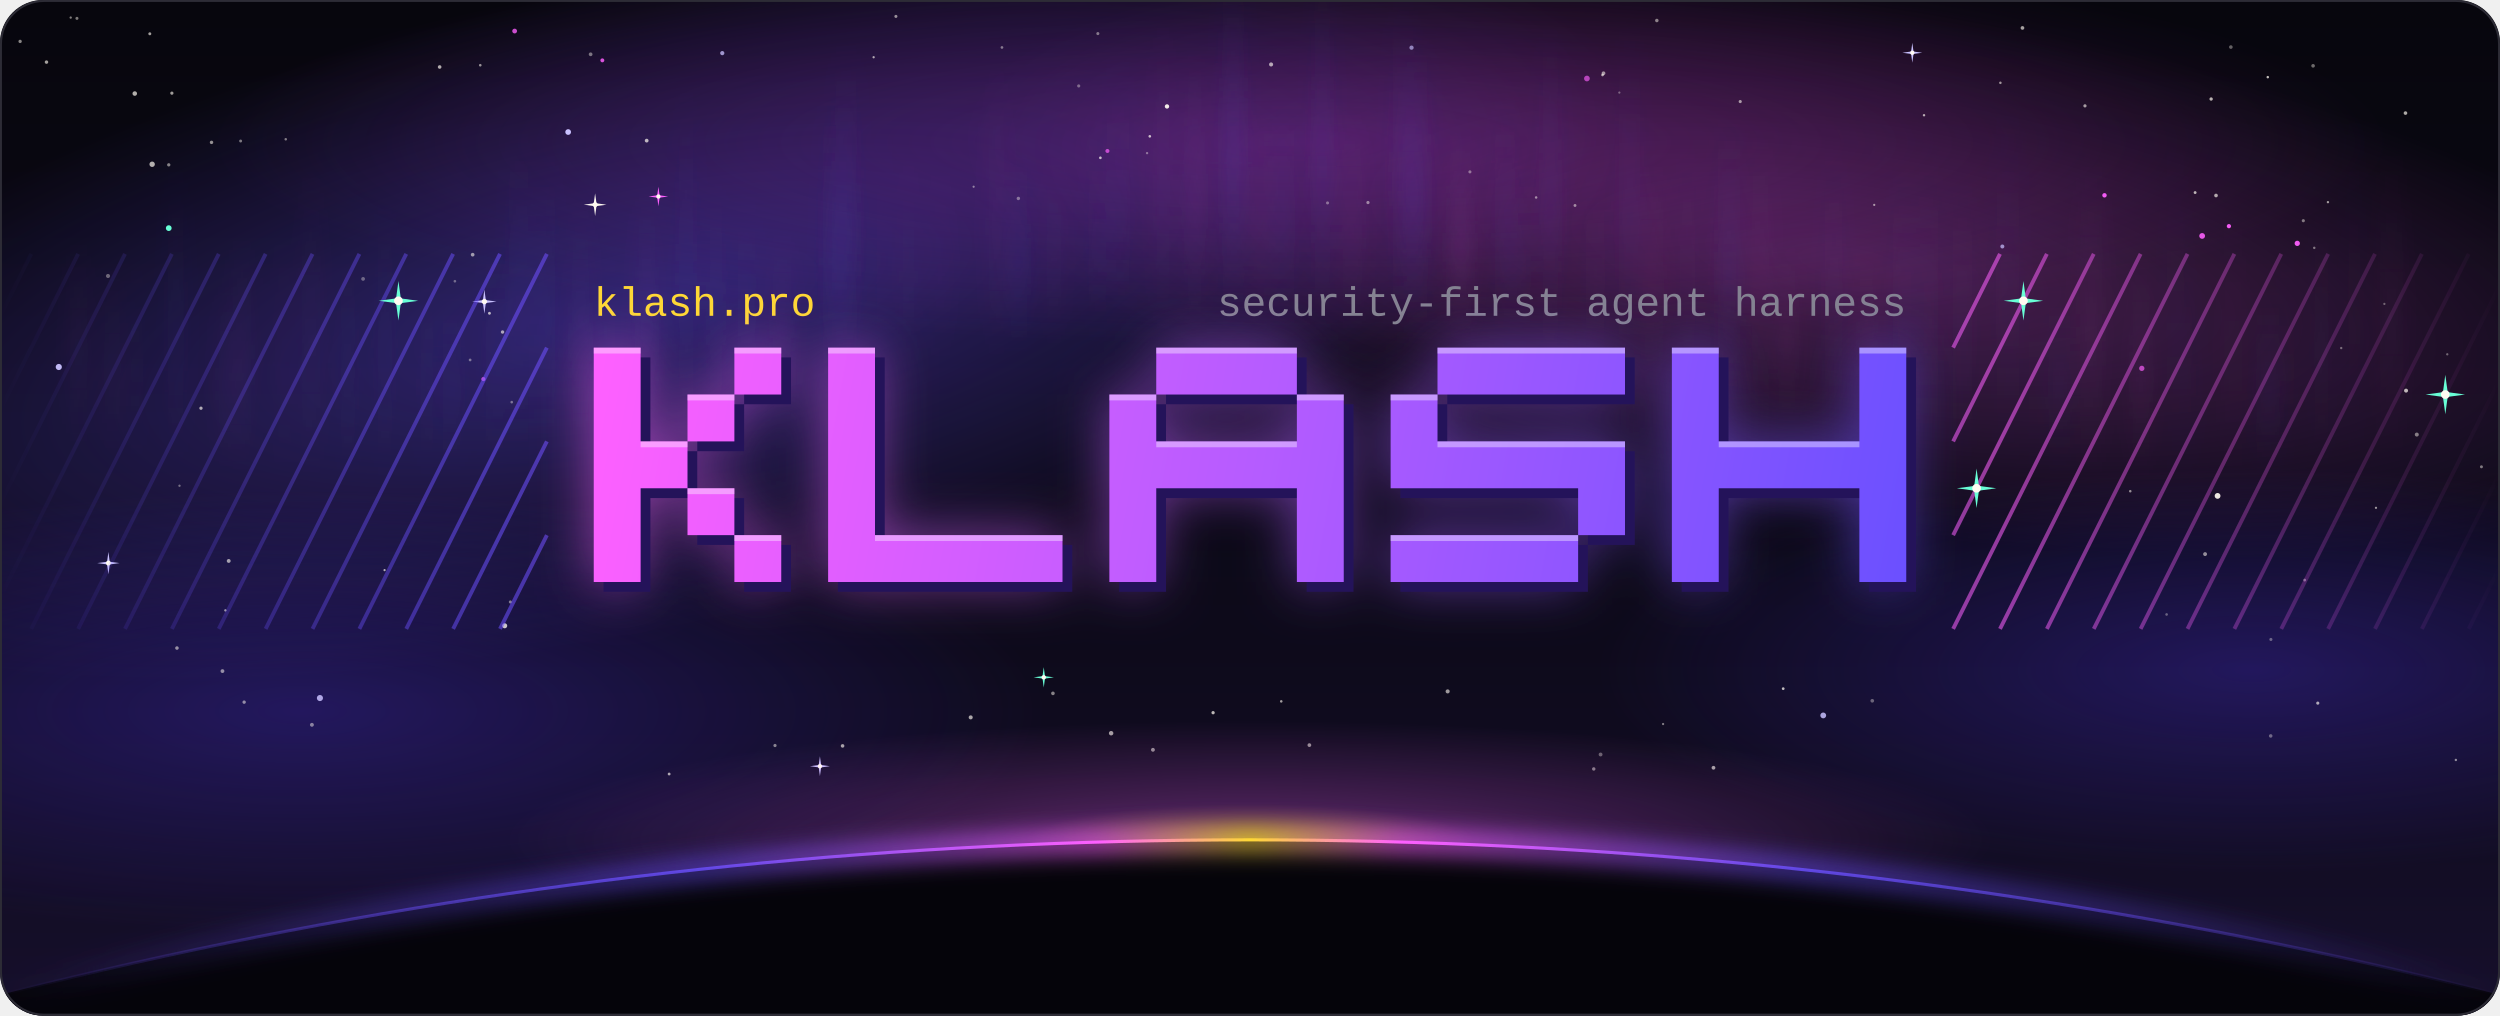
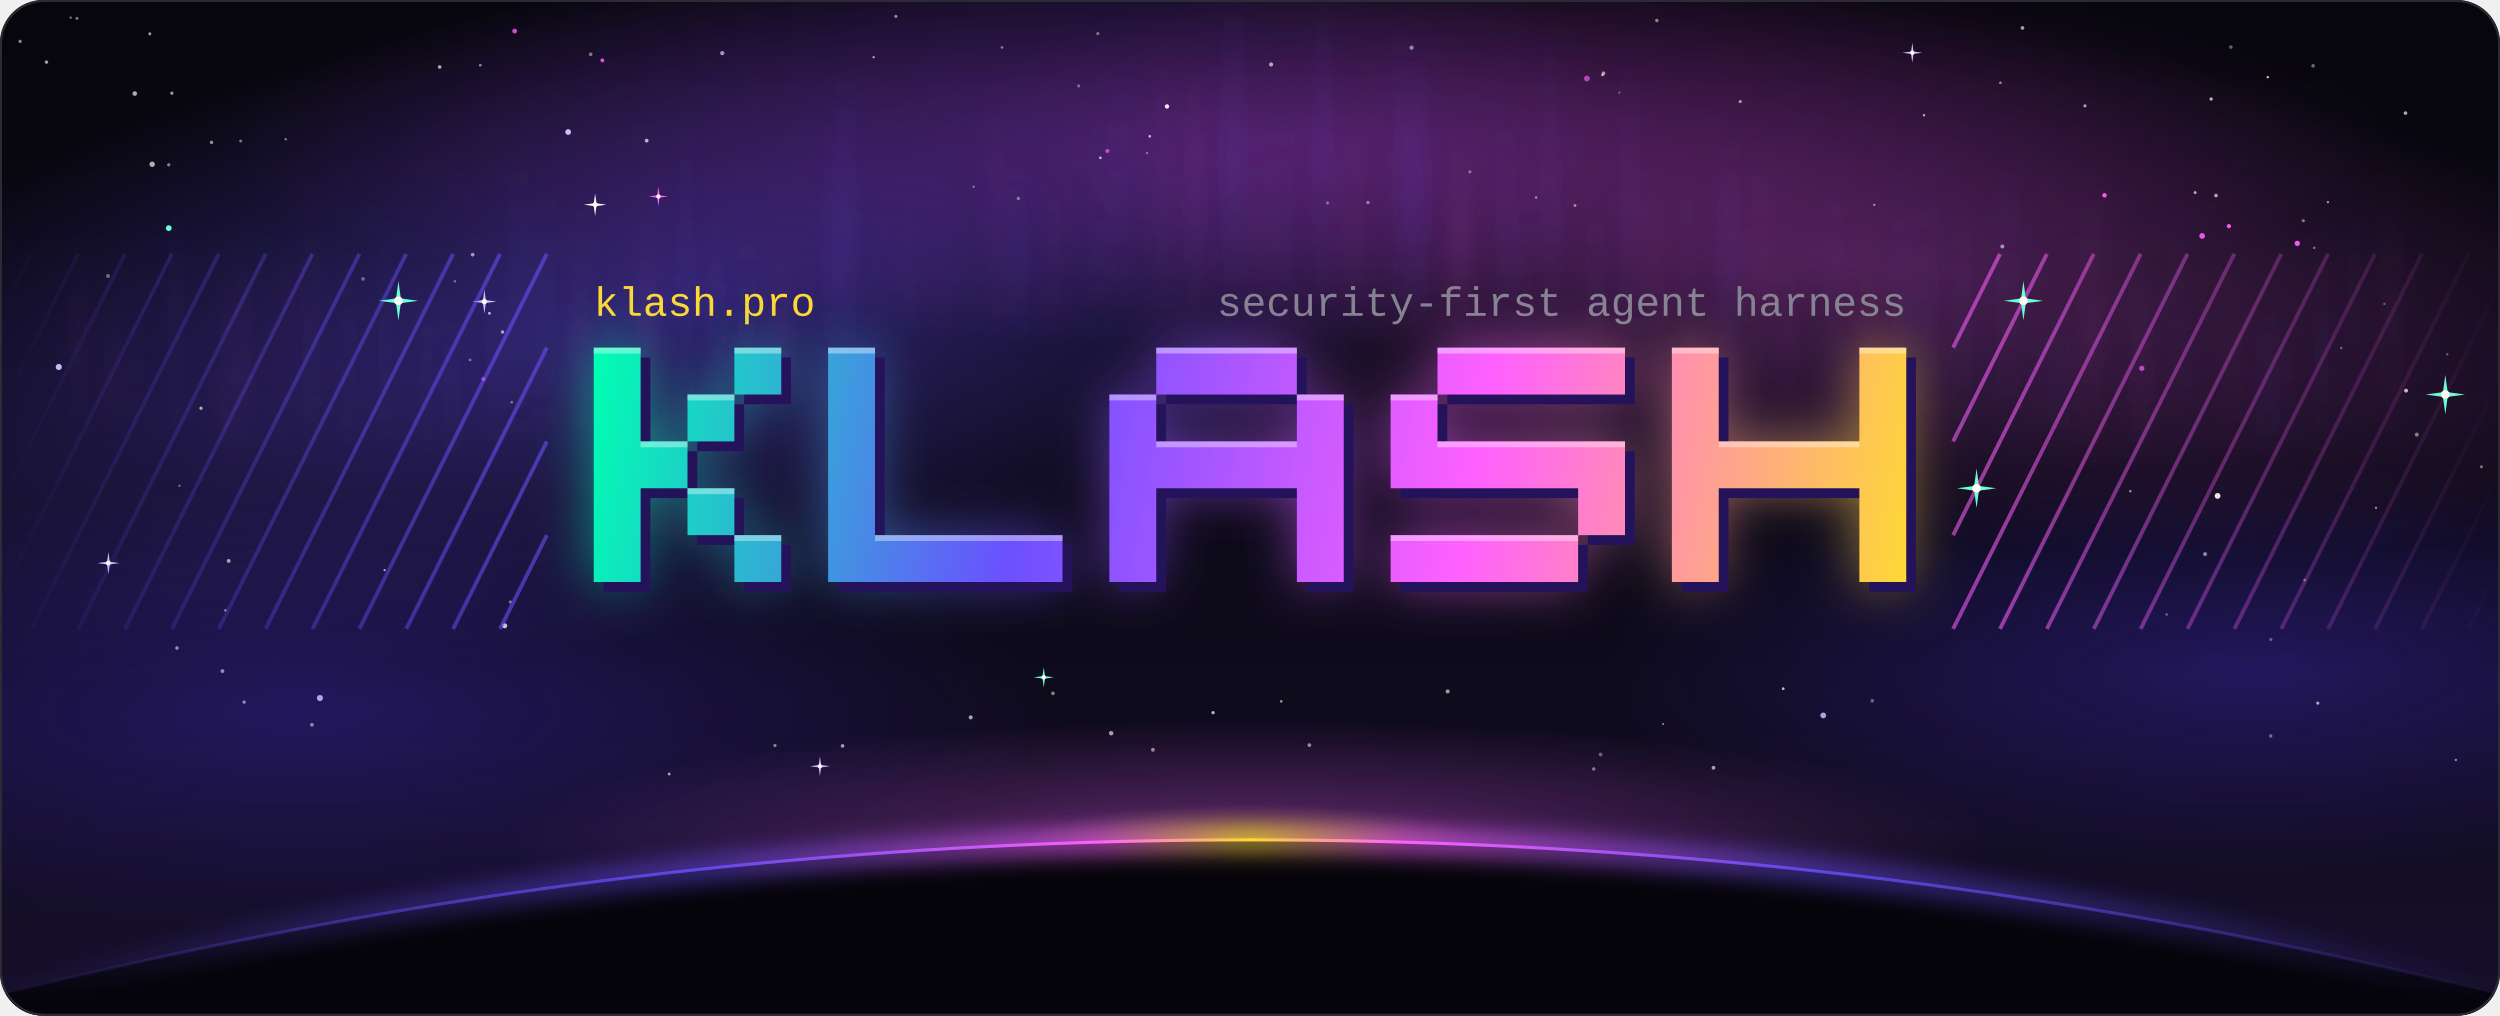
<svg xmlns="http://www.w3.org/2000/svg" viewBox="0 0 1280 520" width="1280" height="520" role="img" aria-label="Klash, a security-first harness for coding agents">
  <style>
@keyframes tw{0%,100%{opacity:.15}50%{opacity:1}}
@keyframes breathe{0%,100%{opacity:.75}50%{opacity:1}}
.tw{animation:tw 4s ease-in-out infinite}
.aur{animation:breathe 9s ease-in-out infinite}
@keyframes sweep{0%{transform:translateX(-56px)}50%,100%{transform:translateX(1096px)}}
.shine{animation:sweep 8s cubic-bezier(.45,0,.2,1) infinite}
@media (prefers-reduced-motion:reduce){.tw,.aur,.shine{animation:none}.shine{opacity:0}}
</style>
  <defs>
    <linearGradient id="sky" x1="0" y1="0" x2="0" y2="1">
      <stop offset="0" stop-color="#07060D" />
      <stop offset=".62" stop-color="#0D0A1A" />
      <stop offset="1" stop-color="#160F2B" />
    </linearGradient>
    <radialGradient id="neb1">
      <stop offset="0" stop-color="#6B50FF" stop-opacity=".40" />
      <stop offset="1" stop-color="#6B50FF" stop-opacity="0" />
    </radialGradient>
    <radialGradient id="neb2">
      <stop offset="0" stop-color="#FF60FF" stop-opacity=".26" />
      <stop offset="1" stop-color="#FF60FF" stop-opacity="0" />
    </radialGradient>
    <radialGradient id="neb3">
      <stop offset="0" stop-color="#C337E0" stop-opacity=".26" />
      <stop offset="1" stop-color="#C337E0" stop-opacity="0" />
    </radialGradient>
    <radialGradient id="neb4">
      <stop offset="0" stop-color="#4A30D9" stop-opacity=".34" />
      <stop offset="1" stop-color="#4A30D9" stop-opacity="0" />
    </radialGradient>
    <radialGradient id="sun">
      <stop offset="0" stop-color="#FED835" stop-opacity=".55" />
      <stop offset=".3" stop-color="#FF60FF" stop-opacity=".22" />
      <stop offset="1" stop-color="#FF60FF" stop-opacity="0" />
    </radialGradient>
    <linearGradient id="ray1" x1="0" y1="0" x2="0" y2="1">
      <stop offset="0" stop-color="#6B50FF" stop-opacity="0" />
      <stop offset=".55" stop-color="#6B50FF" stop-opacity=".9" />
      <stop offset="1" stop-color="#6B50FF" stop-opacity="0" />
    </linearGradient>
    <linearGradient id="ray2" x1="0" y1="0" x2="0" y2="1">
      <stop offset="0" stop-color="#FF60FF" stop-opacity="0" />
      <stop offset=".55" stop-color="#FF60FF" stop-opacity=".9" />
      <stop offset="1" stop-color="#FF60FF" stop-opacity="0" />
    </linearGradient>
    <linearGradient id="rim" gradientUnits="userSpaceOnUse" x1="0" y1="0" x2="1280" y2="0">
      <stop offset="0" stop-color="#6B50FF" stop-opacity="0" />
      <stop offset=".28" stop-color="#6B50FF" stop-opacity=".8" />
      <stop offset=".44" stop-color="#FF60FF" />
      <stop offset=".5" stop-color="#FED835" />
      <stop offset=".56" stop-color="#FF60FF" />
      <stop offset=".72" stop-color="#6B50FF" stop-opacity=".8" />
      <stop offset="1" stop-color="#6B50FF" stop-opacity="0" />
    </linearGradient>
    <filter id="soft" x="-10%" y="-300%" width="120%" height="700%">
      <feGaussianBlur stdDeviation="6" />
    </filter>
    <filter id="hblur" x="-20%" y="-5%" width="140%" height="110%">
      <feGaussianBlur stdDeviation="5 0" />
    </filter>
    <linearGradient id="word" gradientUnits="userSpaceOnUse" x1="304" y1="178" x2="976" y2="298">
-       <stop offset="0" stop-color="#FF60FF" />
-       <stop offset=".5" stop-color="#B65CFF" />
-       <stop offset="1" stop-color="#6B50FF" />
+       <stop offset="0" stop-color="#00FFB2" />
+       <stop offset="0.333" stop-color="#6B50FF" />
+       <stop offset="0.667" stop-color="#FF60FF" />
+       <stop offset="1" stop-color="#FED835" />
    </linearGradient>
    <linearGradient id="field" gradientUnits="userSpaceOnUse" x1="0" y1="0" x2="1280" y2="0">
      <stop offset="0" stop-color="#6B50FF" stop-opacity="0" />
      <stop offset=".2" stop-color="#6B50FF" stop-opacity=".55" />
      <stop offset=".8" stop-color="#FF60FF" stop-opacity=".55" />
      <stop offset="1" stop-color="#FF60FF" stop-opacity="0" />
    </linearGradient>
    <linearGradient id="shineg" x1="0" y1="0" x2="1" y2="0">
      <stop offset="0" stop-color="#fff" stop-opacity="0" />
      <stop offset=".5" stop-color="#fff" stop-opacity=".8" />
      <stop offset="1" stop-color="#fff" stop-opacity="0" />
    </linearGradient>
    <filter id="glow" x="-20%" y="-60%" width="140%" height="220%">
      <feGaussianBlur stdDeviation="14" />
    </filter>
    <clipPath id="frame">
      <rect width="1280" height="520" rx="22" />
    </clipPath>
    <clipPath id="wordclip">
      <path d="M304 178h24v24h-24zM376 178h24v24h-24zM424 178h24v24h-24zM592 178h72v24h-72zM736 178h96v24h-96zM856 178h24v24h-24zM952 178h24v24h-24zM304 202h24v24h-24zM352 202h24v24h-24zM424 202h24v24h-24zM568 202h24v24h-24zM664 202h24v24h-24zM712 202h24v24h-24zM856 202h24v24h-24zM952 202h24v24h-24zM304 226h48v24h-48zM424 226h24v24h-24zM568 226h120v24h-120zM712 226h120v24h-120zM856 226h120v24h-120zM304 250h24v24h-24zM352 250h24v24h-24zM424 250h24v24h-24zM568 250h24v24h-24zM664 250h24v24h-24zM808 250h24v24h-24zM856 250h24v24h-24zM952 250h24v24h-24zM304 274h24v24h-24zM376 274h24v24h-24zM424 274h120v24h-120zM568 274h24v24h-24zM664 274h24v24h-24zM712 274h96v24h-96zM856 274h24v24h-24zM952 274h24v24h-24z" />
    </clipPath>
  </defs>
  <g clip-path="url(#frame)">
    <rect width="1280" height="520" fill="url(#sky)" />
    <g class="aur">
      <ellipse cx="333" cy="156" rx="512" ry="166" fill="url(#neb1)" transform="rotate(-12 333 156)" />
      <ellipse cx="947" cy="135" rx="461" ry="135" fill="url(#neb2)" transform="rotate(9 947 135)" />
      <ellipse cx="666" cy="73" rx="563" ry="104" fill="url(#neb3)" />
      <ellipse cx="154" cy="364" rx="384" ry="114" fill="url(#neb4)" />
      <ellipse cx="1152" cy="343" rx="333" ry="104" fill="url(#neb4)" />
    </g>
    <g filter="url(#hblur)">
      <rect x="36.3" y="123.0" width="7.8" height="105.2" fill="url(#ray2)" opacity="0.048" />
      <rect x="54.0" y="135.8" width="7.0" height="96.0" fill="url(#ray2)" opacity="0.044" />
      <rect x="67.6" y="135.8" width="4.9" height="99.3" fill="url(#ray1)" opacity="0.042" />
      <rect x="86.6" y="85.5" width="6.8" height="152.4" fill="url(#ray1)" opacity="0.068" />
      <rect x="112.9" y="145.4" width="5.0" height="94.9" fill="url(#ray2)" opacity="0.066" />
      <rect x="119.8" y="121.4" width="8.1" height="120.8" fill="url(#ray2)" opacity="0.066" />
      <rect x="143.2" y="116.6" width="4.4" height="127.1" fill="url(#ray2)" opacity="0.054" />
      <rect x="155.2" y="87.1" width="8.1" height="157.6" fill="url(#ray2)" opacity="0.050" />
      <rect x="175.3" y="125.1" width="5.7" height="119.9" fill="url(#ray1)" opacity="0.071" />
      <rect x="194.0" y="102.7" width="6.0" height="142.2" fill="url(#ray1)" opacity="0.078" />
      <rect x="216.0" y="142.4" width="5.1" height="102.0" fill="url(#ray1)" opacity="0.054" />
      <rect x="227.3" y="149.0" width="8.0" height="94.2" fill="url(#ray1)" opacity="0.070" />
      <rect x="249.2" y="120.3" width="8.1" height="121.3" fill="url(#ray1)" opacity="0.074" />
      <rect x="261.3" y="66.1" width="8.6" height="173.4" fill="url(#ray1)" opacity="0.092" />
      <rect x="273.8" y="77.2" width="9.8" height="159.7" fill="url(#ray1)" opacity="0.075" />
      <rect x="293.6" y="105.5" width="7.2" height="128.5" fill="url(#ray2)" opacity="0.078" />
      <rect x="309.4" y="128.7" width="4.9" height="101.9" fill="url(#ray1)" opacity="0.038" />
      <rect x="327.6" y="97.9" width="7.1" height="129.0" fill="url(#ray2)" opacity="0.096" />
      <rect x="348.4" y="45.3" width="5.9" height="177.7" fill="url(#ray1)" opacity="0.095" />
      <rect x="364.0" y="93.0" width="5.1" height="125.8" fill="url(#ray1)" opacity="0.102" />
      <rect x="378.3" y="101.1" width="8.1" height="113.2" fill="url(#ray1)" opacity="0.055" />
      <rect x="396.5" y="119.2" width="8.0" height="90.7" fill="url(#ray2)" opacity="0.071" />
      <rect x="422.0" y="46.8" width="8.7" height="158.6" fill="url(#ray1)" opacity="0.080" />
      <rect x="428.4" y="21.7" width="9.6" height="179.3" fill="url(#ray1)" opacity="0.102" />
      <rect x="449.6" y="66.7" width="4.4" height="129.8" fill="url(#ray1)" opacity="0.049" />
      <rect x="462.9" y="81.3" width="4.4" height="110.9" fill="url(#ray2)" opacity="0.055" />
      <rect x="479.3" y="82.8" width="4.2" height="105.3" fill="url(#ray2)" opacity="0.051" />
      <rect x="507.0" y="33.2" width="6.4" height="151.0" fill="url(#ray2)" opacity="0.056" />
      <rect x="518.0" y="78.3" width="7.3" height="102.4" fill="url(#ray1)" opacity="0.119" />
      <rect x="536.7" y="78.7" width="5.9" height="98.8" fill="url(#ray2)" opacity="0.054" />
      <rect x="558.0" y="68.5" width="7.7" height="106.3" fill="url(#ray1)" opacity="0.048" />
      <rect x="567.0" y="28.3" width="10.8" height="144.0" fill="url(#ray1)" opacity="0.049" />
      <rect x="592.8" y="11.3" width="5.2" height="159.2" fill="url(#ray2)" opacity="0.072" />
      <rect x="608.9" y="26.0" width="5.6" height="143.0" fill="url(#ray2)" opacity="0.124" />
      <rect x="626.5" y="-19.6" width="9.7" height="187.7" fill="url(#ray1)" opacity="0.133" />
      <rect x="642.9" y="55.0" width="4.2" height="112.7" fill="url(#ray2)" opacity="0.102" />
      <rect x="651.5" y="49.9" width="10.7" height="117.9" fill="url(#ray1)" opacity="0.075" />
      <rect x="673.7" y="-14.5" width="6.6" height="183.0" fill="url(#ray1)" opacity="0.144" />
      <rect x="688.2" y="57.0" width="8.4" height="112.7" fill="url(#ray2)" opacity="0.066" />
      <rect x="713.6" y="-2.1" width="9.6" height="173.4" fill="url(#ray1)" opacity="0.091" />
      <rect x="721.0" y="17.9" width="9.3" height="155.6" fill="url(#ray1)" opacity="0.129" />
      <rect x="742.9" y="68.2" width="9.6" height="108.0" fill="url(#ray2)" opacity="0.116" />
      <rect x="766.0" y="49.7" width="9.1" height="129.4" fill="url(#ray1)" opacity="0.080" />
      <rect x="773.5" y="79.6" width="9.6" height="102.9" fill="url(#ray1)" opacity="0.056" />
      <rect x="790.5" y="14.2" width="6.5" height="172.0" fill="url(#ray1)" opacity="0.126" />
      <rect x="812.5" y="86.9" width="8.5" height="103.3" fill="url(#ray1)" opacity="0.043" />
      <rect x="829.4" y="11.8" width="9.8" height="182.6" fill="url(#ray1)" opacity="0.076" />
      <rect x="842.8" y="83.5" width="8.1" height="115.2" fill="url(#ray2)" opacity="0.063" />
      <rect x="860.6" y="71.5" width="6.5" height="131.7" fill="url(#ray1)" opacity="0.049" />
      <rect x="880.1" y="59.7" width="10.4" height="148.0" fill="url(#ray1)" opacity="0.108" />
      <rect x="897.8" y="69.3" width="7.1" height="142.9" fill="url(#ray2)" opacity="0.077" />
      <rect x="911.2" y="126.0" width="7.3" height="90.7" fill="url(#ray2)" opacity="0.095" />
      <rect x="934.9" y="75.6" width="7.9" height="145.3" fill="url(#ray1)" opacity="0.059" />
      <rect x="952.8" y="124.2" width="5.9" height="100.8" fill="url(#ray2)" opacity="0.074" />
      <rect x="969.8" y="88.3" width="10.4" height="140.5" fill="url(#ray1)" opacity="0.073" />
      <rect x="983.1" y="81.5" width="8.8" height="150.9" fill="url(#ray1)" opacity="0.067" />
      <rect x="1000.4" y="92.5" width="8.9" height="143.0" fill="url(#ray1)" opacity="0.064" />
      <rect x="1022.7" y="54.8" width="10.6" height="183.5" fill="url(#ray1)" opacity="0.048" />
      <rect x="1039.4" y="136.8" width="4.5" height="103.9" fill="url(#ray1)" opacity="0.038" />
      <rect x="1049.4" y="145.0" width="10.3" height="97.5" fill="url(#ray1)" opacity="0.070" />
      <rect x="1065.6" y="82.7" width="10.2" height="161.1" fill="url(#ray2)" opacity="0.068" />
      <rect x="1092.5" y="132.7" width="7.4" height="112.0" fill="url(#ray2)" opacity="0.083" />
      <rect x="1110.0" y="72.5" width="7.6" height="172.6" fill="url(#ray1)" opacity="0.036" />
      <rect x="1119.3" y="135.3" width="4.1" height="109.7" fill="url(#ray1)" opacity="0.044" />
      <rect x="1139.1" y="110.4" width="8.4" height="133.9" fill="url(#ray2)" opacity="0.027" />
      <rect x="1155.8" y="146.3" width="10.8" height="96.7" fill="url(#ray1)" opacity="0.075" />
      <rect x="1168.1" y="124.7" width="5.9" height="116.6" fill="url(#ray1)" opacity="0.026" />
      <rect x="1185.6" y="107.0" width="5.8" height="132.1" fill="url(#ray1)" opacity="0.066" />
      <rect x="1203.0" y="55.3" width="4.6" height="181.2" fill="url(#ray1)" opacity="0.048" />
      <rect x="1219.1" y="75.1" width="10.6" height="158.4" fill="url(#ray2)" opacity="0.040" />
    </g>
    <circle cx="113.9" cy="343.6" r="0.98" fill="#FFFAF1" opacity="0.53" />
    <circle cx="1179.3" cy="113.0" r="0.81" fill="#FFFAF1" opacity="0.45" />
    <circle cx="146.3" cy="71.3" r="0.65" fill="#FFFAF1" opacity="0.47" />
    <circle cx="232.9" cy="144.0" r="0.68" fill="#FFFAF1" opacity="0.36" />
    <circle cx="247.5" cy="194.1" r="1.06" fill="#FF60FF" opacity="0.75" />
    <circle cx="877.3" cy="393.1" r="0.97" fill="#FFFAF1" opacity="0.63" />
    <circle cx="447.3" cy="29.3" r="0.59" fill="#FFFAF1" opacity="0.65" class="tw" style="animation-delay:-0.11s;animation-duration:5.9s" />
    <circle cx="331.1" cy="72.0" r="0.97" fill="#FFFAF1" opacity="0.70" />
    <circle cx="588.7" cy="69.8" r="0.68" fill="#FFFAF1" opacity="0.73" />
    <circle cx="1237.4" cy="222.5" r="1.03" fill="#FFFAF1" opacity="0.47" />
    <circle cx="458.7" cy="8.4" r="0.79" fill="#FFFAF1" opacity="0.55" />
    <circle cx="262.0" cy="205.9" r="0.68" fill="#FFFAF1" opacity="0.39" />
    <circle cx="513.0" cy="24.3" r="0.70" fill="#FFFAF1" opacity="0.44" />
    <circle cx="913.0" cy="352.6" r="0.71" fill="#FFFAF1" opacity="0.74" class="tw" style="animation-delay:-0.13s;animation-duration:3.3s" />
    <circle cx="196.9" cy="291.9" r="0.57" fill="#FFFAF1" opacity="0.68" />
    <circle cx="1135.4" cy="253.9" r="1.49" fill="#FFFAF1" opacity="0.92" class="tw" style="animation-delay:-3.91s;animation-duration:5.1s" />
    <circle cx="1035.5" cy="14.3" r="0.95" fill="#FFFAF1" opacity="0.63" class="tw" style="animation-delay:-0.55s;animation-duration:4.9s" />
    <circle cx="1216.5" cy="260.0" r="0.57" fill="#FFFAF1" opacity="0.60" class="tw" style="animation-delay:-0.27s;animation-duration:3.1s" />
    <circle cx="1220.8" cy="155.6" r="0.58" fill="#FFFAF1" opacity="0.36" />
    <circle cx="679.7" cy="103.9" r="0.78" fill="#FFFAF1" opacity="0.38" />
    <circle cx="1186.7" cy="360.0" r="0.81" fill="#FFFAF1" opacity="0.65" />
    <circle cx="1077.5" cy="100.0" r="1.14" fill="#FF60FF" opacity="0.94" />
    <circle cx="820.5" cy="38.4" r="0.68" fill="#FFFAF1" opacity="0.65" />
    <circle cx="23.8" cy="31.8" r="0.89" fill="#FFFAF1" opacity="0.63" />
    <circle cx="597.5" cy="54.5" r="1.12" fill="#FFFAF1" opacity="0.93" />
    <circle cx="30.1" cy="187.9" r="1.58" fill="#C9C1FF" opacity="0.95" />
    <circle cx="497.0" cy="367.3" r="1.04" fill="#FFFAF1" opacity="0.65" />
    <circle cx="670.4" cy="381.5" r="0.96" fill="#FFFAF1" opacity="0.55" />
    <circle cx="1129.0" cy="283.7" r="1.00" fill="#FFFAF1" opacity="0.54" />
    <circle cx="39.4" cy="9.4" r="0.78" fill="#FFFAF1" opacity="0.47" class="tw" style="animation-delay:-3.80s;animation-duration:5.7s" />
    <circle cx="185.9" cy="142.8" r="0.97" fill="#FFFAF1" opacity="0.35" />
    <circle cx="159.7" cy="371.1" r="1.00" fill="#FFFAF1" opacity="0.47" class="tw" style="animation-delay:-3.01s;animation-duration:4.9s" />
    <circle cx="1270.5" cy="239.0" r="0.76" fill="#FFFAF1" opacity="0.46" />
    <circle cx="69.0" cy="47.9" r="1.17" fill="#FFFAF1" opacity="0.69" class="tw" style="animation-delay:-3.17s;animation-duration:4.9s" />
    <g class="tw" style="animation-delay:-1.35s" transform="translate(248.0 154.4)">
      <path d="M0 -6.2L0.74 -0.74L6.2 0L0.74 0.74L0 6.2L-0.74 0.74L-6.2 0L-0.74 -0.74z" fill="#C9C1FF" />
      <circle r="1.36" fill="#FFFAF1" />
    </g>
    <circle cx="1162.6" cy="376.8" r="0.91" fill="#FFFAF1" opacity="0.37" />
    <circle cx="369.8" cy="27.2" r="1.08" fill="#C9C1FF" opacity="0.75" />
    <circle cx="521.4" cy="101.6" r="0.88" fill="#FFFAF1" opacity="0.40" />
    <circle cx="821.0" cy="37.5" r="0.96" fill="#FFFAF1" opacity="0.57" class="tw" style="animation-delay:-3.04s;animation-duration:5.7s" />
    <circle cx="700.4" cy="103.7" r="0.83" fill="#FFFAF1" opacity="0.48" />
    <circle cx="263.5" cy="15.9" r="1.23" fill="#FF60FF" opacity="0.78" />
    <circle cx="86.4" cy="116.8" r="1.48" fill="#68FFD6" opacity="1.00" />
    <circle cx="125.0" cy="359.5" r="0.87" fill="#FFFAF1" opacity="0.52" />
    <circle cx="1231.6" cy="57.9" r="0.93" fill="#FFFAF1" opacity="0.67" />
    <circle cx="1231.9" cy="200.0" r="1.02" fill="#FFFAF1" opacity="0.72" />
    <circle cx="290.9" cy="67.6" r="1.47" fill="#C9C1FF" opacity="1.00" class="tw" style="animation-delay:-2.07s;animation-duration:3.3s" />
    <circle cx="115.4" cy="312.5" r="0.61" fill="#FFFAF1" opacity="0.58" />
    <g class="tw" style="animation-delay:-2.26s" transform="translate(55.5 288.3)">
      <path d="M0 -5.7L0.68 -0.68L5.7 0L0.68 0.68L0 5.7L-0.68 0.68L-5.7 0L-0.68 -0.68z" fill="#C9C1FF" />
      <circle r="1.25" fill="#FFFAF1" />
    </g>
    <circle cx="891.0" cy="52.0" r="0.81" fill="#FFFAF1" opacity="0.58" />
    <circle cx="498.5" cy="95.6" r="0.56" fill="#FFFAF1" opacity="0.47" />
    <circle cx="590.3" cy="383.9" r="0.99" fill="#FFFAF1" opacity="0.54" />
    <g class="tw" style="animation-delay:-1.74s" transform="translate(304.7 104.8)">
      <path d="M0 -5.8L0.70 -0.70L5.8 0L0.70 0.70L0 5.8L-0.70 0.70L-5.8 0L-0.70 -0.70z" fill="#FFFAF1" />
      <circle r="1.28" fill="#FFFAF1" />
    </g>
    <circle cx="77.9" cy="84.1" r="1.39" fill="#FFFAF1" opacity="0.69" />
    <circle cx="851.5" cy="370.7" r="0.57" fill="#FFFAF1" opacity="0.49" />
    <circle cx="258.4" cy="320.4" r="1.30" fill="#FFFAF1" opacity="0.77" />
    <circle cx="261.3" cy="308.2" r="0.78" fill="#FFFAF1" opacity="0.46" class="tw" style="animation-delay:-1.39s;animation-duration:3.3s" />
    <circle cx="1132.1" cy="50.7" r="0.86" fill="#FFFAF1" opacity="0.71" />
    <circle cx="621.1" cy="364.9" r="0.85" fill="#FFFAF1" opacity="0.72" />
    <circle cx="76.7" cy="17.3" r="0.76" fill="#FFFAF1" opacity="0.63" />
    <circle cx="240.7" cy="184.3" r="0.71" fill="#FFFAF1" opacity="0.40" />
    <circle cx="108.3" cy="72.9" r="0.88" fill="#FFFAF1" opacity="0.56" />
    <circle cx="1253.0" cy="181.4" r="0.59" fill="#FFFAF1" opacity="0.38" />
    <circle cx="539.1" cy="355.0" r="0.93" fill="#FFFAF1" opacity="0.50" />
    <circle cx="1024.2" cy="42.4" r="0.65" fill="#FFFAF1" opacity="0.57" class="tw" style="animation-delay:-3.26s;animation-duration:5.8s" />
    <circle cx="806.4" cy="105.2" r="0.75" fill="#FFFAF1" opacity="0.50" />
    <circle cx="86.4" cy="84.4" r="0.85" fill="#FFFAF1" opacity="0.50" class="tw" style="animation-delay:-3.75s;animation-duration:5.3s" />
    <circle cx="431.4" cy="381.9" r="0.92" fill="#FFFAF1" opacity="0.63" />
    <circle cx="1176.2" cy="124.6" r="1.36" fill="#FF60FF" opacity="0.93" />
    <circle cx="90.6" cy="331.8" r="0.91" fill="#FFFAF1" opacity="0.54" />
    <circle cx="1162.7" cy="327.4" r="0.80" fill="#FFFAF1" opacity="0.35" class="tw" style="animation-delay:-1.31s;animation-duration:3.3s" />
    <circle cx="1184.9" cy="126.9" r="0.63" fill="#FFFAF1" opacity="0.44" />
    <circle cx="1096.6" cy="188.6" r="1.36" fill="#FF60FF" opacity="0.67" />
    <circle cx="959.6" cy="104.9" r="0.57" fill="#FFFAF1" opacity="0.57" />
    <g class="tw" style="animation-delay:-2.58s" transform="translate(419.8 392.3)">
      <path d="M0 -5.1L0.61 -0.61L5.1 0L0.61 0.61L0 5.1L-0.61 0.61L-5.1 0L-0.61 -0.61z" fill="#C9C1FF" />
      <circle r="1.12" fill="#FFFAF1" />
    </g>
    <circle cx="1257.4" cy="389.1" r="0.62" fill="#FFFAF1" opacity="0.53" />
    <circle cx="1134.6" cy="100.1" r="0.94" fill="#FFFAF1" opacity="0.65" />
    <circle cx="563.4" cy="80.8" r="0.69" fill="#FFFAF1" opacity="0.71" />
    <circle cx="245.9" cy="33.4" r="0.67" fill="#FFFAF1" opacity="0.56" />
    <circle cx="829.1" cy="47.4" r="0.57" fill="#FFFAF1" opacity="0.35" class="tw" style="animation-delay:-3.93s;animation-duration:4.9s" />
    <circle cx="1123.9" cy="98.6" r="0.74" fill="#FFFAF1" opacity="0.70" />
    <circle cx="302.4" cy="27.8" r="0.96" fill="#FFFAF1" opacity="0.43" class="tw" style="animation-delay:-2.38s;animation-duration:5.1s" />
    <circle cx="102.9" cy="209.0" r="0.85" fill="#FFFAF1" opacity="0.66" />
    <circle cx="848.3" cy="10.5" r="0.90" fill="#FFFAF1" opacity="0.49" class="tw" style="animation-delay:-2.33s;animation-duration:4.6s" />
    <circle cx="55.3" cy="141.3" r="1.05" fill="#FFFAF1" opacity="0.37" />
    <circle cx="933.5" cy="366.3" r="1.49" fill="#C9C1FF" opacity="0.84" />
    <circle cx="242.0" cy="130.4" r="0.95" fill="#FFFAF1" opacity="0.57" />
    <circle cx="88.0" cy="47.7" r="0.83" fill="#FFFAF1" opacity="0.61" />
    <circle cx="123.2" cy="72.2" r="0.75" fill="#FFFAF1" opacity="0.46" />
    <circle cx="396.8" cy="381.7" r="0.83" fill="#FFFAF1" opacity="0.49" />
    <g class="tw" style="animation-delay:-0.92s" transform="translate(534.4 346.8)">
      <path d="M0 -5.2L0.62 -0.62L5.2 0L0.62 0.62L0 5.2L-0.62 0.62L-5.2 0L-0.62 -0.62z" fill="#68FFD6" />
      <circle r="1.14" fill="#FFFAF1" />
    </g>
    <circle cx="1198.7" cy="178.2" r="0.61" fill="#FFFAF1" opacity="0.39" />
    <circle cx="985.1" cy="59.0" r="0.62" fill="#FFFAF1" opacity="0.67" />
    <circle cx="1180.0" cy="297.0" r="0.72" fill="#FFFAF1" opacity="0.41" />
    <circle cx="225.1" cy="34.3" r="0.93" fill="#FFFAF1" opacity="0.67" />
    <circle cx="1025.2" cy="126.2" r="1.03" fill="#C9C1FF" opacity="0.71" />
    <circle cx="117.1" cy="287.2" r="1.00" fill="#FFFAF1" opacity="0.61" />
    <circle cx="1090.7" cy="251.5" r="0.65" fill="#FFFAF1" opacity="0.54" />
    <circle cx="722.7" cy="24.4" r="1.09" fill="#C9C1FF" opacity="0.64" />
    <circle cx="1142.2" cy="24.1" r="0.93" fill="#FFFAF1" opacity="0.37" />
    <circle cx="1067.5" cy="54.2" r="0.83" fill="#FFFAF1" opacity="0.60" />
    <circle cx="562.1" cy="17.2" r="0.79" fill="#FFFAF1" opacity="0.44" />
    <circle cx="587.3" cy="78.4" r="0.60" fill="#FFFAF1" opacity="0.40" />
    <circle cx="552.3" cy="44.0" r="0.81" fill="#FFFAF1" opacity="0.37" />
    <circle cx="812.5" cy="40.2" r="1.47" fill="#FF60FF" opacity="0.63" />
    <circle cx="958.6" cy="358.8" r="0.94" fill="#FFFAF1" opacity="0.36" />
    <circle cx="91.9" cy="248.7" r="0.60" fill="#FFFAF1" opacity="0.40" />
    <circle cx="1127.5" cy="120.8" r="1.48" fill="#FF60FF" opacity="0.88" />
    <circle cx="1184.3" cy="33.7" r="0.93" fill="#FFFAF1" opacity="0.41" />
    <circle cx="1141.2" cy="115.8" r="1.09" fill="#FF60FF" opacity="0.94" class="tw" style="animation-delay:-2.63s;animation-duration:3.6s" />
    <circle cx="786.5" cy="101.1" r="0.65" fill="#FFFAF1" opacity="0.51" class="tw" style="animation-delay:-0.59s;animation-duration:3.9s" />
    <g class="tw" style="animation-delay:-1.10s" transform="translate(979.1 27.0)">
      <path d="M0 -5.1L0.61 -0.61L5.1 0L0.61 0.61L0 5.1L-0.61 0.61L-5.1 0L-0.61 -0.61z" fill="#C9C1FF" />
      <circle r="1.11" fill="#FFFAF1" />
    </g>
    <circle cx="741.2" cy="354.0" r="1.05" fill="#FFFAF1" opacity="0.60" class="tw" style="animation-delay:-3.65s;animation-duration:3.8s" />
    <circle cx="342.6" cy="396.3" r="0.73" fill="#FFFAF1" opacity="0.66" />
    <circle cx="567.0" cy="77.3" r="1.03" fill="#FF60FF" opacity="0.69" />
    <circle cx="816.0" cy="393.7" r="0.88" fill="#FFFAF1" opacity="0.48" class="tw" style="animation-delay:-3.42s;animation-duration:4.3s" />
    <circle cx="10.3" cy="21.2" r="0.86" fill="#FFFAF1" opacity="0.52" />
    <circle cx="656.0" cy="359.1" r="0.66" fill="#FFFAF1" opacity="0.61" />
    <circle cx="36.2" cy="9.0" r="0.60" fill="#FFFAF1" opacity="0.49" />
    <circle cx="752.6" cy="88.0" r="0.79" fill="#FFFAF1" opacity="0.40" class="tw" style="animation-delay:-1.03s;animation-duration:5.2s" />
    <circle cx="1191.9" cy="103.5" r="0.60" fill="#FFFAF1" opacity="0.61" class="tw" style="animation-delay:-0.97s;animation-duration:5.6s" />
    <circle cx="1109.3" cy="314.6" r="0.68" fill="#FFFAF1" opacity="0.35" />
    <circle cx="568.9" cy="375.4" r="1.15" fill="#FFFAF1" opacity="0.62" />
    <circle cx="308.4" cy="30.9" r="1.01" fill="#FF60FF" opacity="0.83" />
    <circle cx="257.3" cy="170.0" r="0.87" fill="#FFFAF1" opacity="0.61" />
    <circle cx="650.8" cy="33.0" r="1.05" fill="#FFFAF1" opacity="0.64" />
    <circle cx="1161.1" cy="39.5" r="0.64" fill="#FFFAF1" opacity="0.75" />
    <circle cx="163.8" cy="357.4" r="1.57" fill="#C9C1FF" opacity="0.85" />
    <circle cx="819.5" cy="386.3" r="0.99" fill="#FFFAF1" opacity="0.36" />
    <g class="tw" style="animation-delay:-0.73s" transform="translate(337.1 100.6)">
      <path d="M0 -5.0L0.60 -0.60L5.0 0L0.60 0.60L0 5.0L-0.60 0.60L-5.0 0L-0.60 -0.60z" fill="#FF60FF" />
      <circle r="1.10" fill="#FFFAF1" />
    </g>
    <circle cx="250.6" cy="160.4" r="0.74" fill="#FFFAF1" opacity="0.69" class="tw" style="animation-delay:-1.73s;animation-duration:3.8s" />
    <ellipse cx="640" cy="430" rx="380" ry="61" fill="url(#sun)" />
    <circle cx="640" cy="3028.4" r="2598.4" fill="#05040A" />
    <circle cx="640" cy="3028.4" r="2598.4" fill="none" stroke="url(#rim)" stroke-width="10" filter="url(#soft)" opacity=".8" />
    <circle cx="640" cy="3028.4" r="2598.4" fill="none" stroke="url(#rim)" stroke-width="1.6" />
    <path d="M-56 178L-32 130M-32 178L-8 130M-8 178L16 130M16 178L40 130M40 178L64 130M64 178L88 130M88 178L112 130M112 178L136 130M136 178L160 130M160 178L184 130M184 178L208 130M208 178L232 130M232 178L256 130M256 178L280 130M-56 226L-32 178M-32 226L-8 178M-8 226L16 178M16 226L40 178M40 226L64 178M64 226L88 178M88 226L112 178M112 226L136 178M136 226L160 178M160 226L184 178M184 226L208 178M208 226L232 178M232 226L256 178M256 226L280 178M-56 274L-32 226M-32 274L-8 226M-8 274L16 226M16 274L40 226M40 274L64 226M64 274L88 226M88 274L112 226M112 274L136 226M136 274L160 226M160 274L184 226M184 274L208 226M208 274L232 226M232 274L256 226M256 274L280 226M-56 322L-32 274M-32 322L-8 274M-8 322L16 274M16 322L40 274M40 322L64 274M64 322L88 274M88 322L112 274M112 322L136 274M136 322L160 274M160 322L184 274M184 322L208 274M208 322L232 274M232 322L256 274M256 322L280 274M1000 178L1024 130M1024 178L1048 130M1048 178L1072 130M1072 178L1096 130M1096 178L1120 130M1120 178L1144 130M1144 178L1168 130M1168 178L1192 130M1192 178L1216 130M1216 178L1240 130M1240 178L1264 130M1264 178L1288 130M1000 226L1024 178M1024 226L1048 178M1048 226L1072 178M1072 226L1096 178M1096 226L1120 178M1120 226L1144 178M1144 226L1168 178M1168 226L1192 178M1192 226L1216 178M1216 226L1240 178M1240 226L1264 178M1264 226L1288 178M1000 274L1024 226M1024 274L1048 226M1048 274L1072 226M1072 274L1096 226M1096 274L1120 226M1120 274L1144 226M1144 274L1168 226M1168 274L1192 226M1192 274L1216 226M1216 274L1240 226M1240 274L1264 226M1264 274L1288 226M1000 322L1024 274M1024 322L1048 274M1048 322L1072 274M1072 322L1096 274M1096 322L1120 274M1120 322L1144 274M1144 322L1168 274M1168 322L1192 274M1192 322L1216 274M1216 322L1240 274M1240 322L1264 274M1264 322L1288 274" stroke="url(#field)" stroke-width="2" fill="none" />
    <g class="tw" style="animation-duration:5s">
      <g transform="translate(204.0 154.0)">
        <path d="M0 -10.1L1.21 -1.21L10.1 0L1.21 1.21L0 10.1L-1.21 1.21L-10.1 0L-1.21 -1.21z" fill="#68FFD6" />
        <circle r="2.22" fill="#FFFAF1" />
      </g>
      <g transform="translate(1036.0 154.0)">
        <path d="M0 -10.1L1.21 -1.21L10.1 0L1.21 1.21L0 10.1L-1.21 1.21L-10.1 0L-1.21 -1.21z" fill="#68FFD6" />
        <circle r="2.22" fill="#FFFAF1" />
      </g>
      <g transform="translate(1252.0 202.0)">
        <path d="M0 -10.1L1.21 -1.21L10.1 0L1.21 1.21L0 10.1L-1.21 1.21L-10.1 0L-1.21 -1.21z" fill="#68FFD6" />
        <circle r="2.22" fill="#FFFAF1" />
      </g>
      <g transform="translate(1012.0 250.0)">
        <path d="M0 -10.1L1.21 -1.21L10.1 0L1.21 1.21L0 10.1L-1.21 1.21L-10.1 0L-1.21 -1.21z" fill="#68FFD6" />
        <circle r="2.22" fill="#FFFAF1" />
      </g>
    </g>
    <text x="304" y="161.7" font-family="SFMono-Regular,Menlo,Consolas,'Liberation Mono','DejaVu Sans Mono',monospace" font-size="21" fill="#FED835">klash.pro</text>
    <text x="976" y="161.7" text-anchor="end" font-family="SFMono-Regular,Menlo,Consolas,'Liberation Mono','DejaVu Sans Mono',monospace" font-size="21" fill="#858392">security-first agent harness</text>
    <path d="M304 178h24v24h-24zM376 178h24v24h-24zM424 178h24v24h-24zM592 178h72v24h-72zM736 178h96v24h-96zM856 178h24v24h-24zM952 178h24v24h-24zM304 202h24v24h-24zM352 202h24v24h-24zM424 202h24v24h-24zM568 202h24v24h-24zM664 202h24v24h-24zM712 202h24v24h-24zM856 202h24v24h-24zM952 202h24v24h-24zM304 226h48v24h-48zM424 226h24v24h-24zM568 226h120v24h-120zM712 226h120v24h-120zM856 226h120v24h-120zM304 250h24v24h-24zM352 250h24v24h-24zM424 250h24v24h-24zM568 250h24v24h-24zM664 250h24v24h-24zM808 250h24v24h-24zM856 250h24v24h-24zM952 250h24v24h-24zM304 274h24v24h-24zM376 274h24v24h-24zM424 274h120v24h-120zM568 274h24v24h-24zM664 274h24v24h-24zM712 274h96v24h-96zM856 274h24v24h-24zM952 274h24v24h-24z" fill="url(#word)" filter="url(#glow)" opacity=".6" />
    <path d="M309 183h24v24h-24zM381 183h24v24h-24zM429 183h24v24h-24zM597 183h72v24h-72zM741 183h96v24h-96zM861 183h24v24h-24zM957 183h24v24h-24zM309 207h24v24h-24zM357 207h24v24h-24zM429 207h24v24h-24zM573 207h24v24h-24zM669 207h24v24h-24zM717 207h24v24h-24zM861 207h24v24h-24zM957 207h24v24h-24zM309 231h48v24h-48zM429 231h24v24h-24zM573 231h120v24h-120zM717 231h120v24h-120zM861 231h120v24h-120zM309 255h24v24h-24zM357 255h24v24h-24zM429 255h24v24h-24zM573 255h24v24h-24zM669 255h24v24h-24zM813 255h24v24h-24zM861 255h24v24h-24zM957 255h24v24h-24zM309 279h24v24h-24zM381 279h24v24h-24zM429 279h120v24h-120zM573 279h24v24h-24zM669 279h24v24h-24zM717 279h96v24h-96zM861 279h24v24h-24zM957 279h24v24h-24z" fill="#24135A" />
    <path d="M304 178h24v24h-24zM376 178h24v24h-24zM424 178h24v24h-24zM592 178h72v24h-72zM736 178h96v24h-96zM856 178h24v24h-24zM952 178h24v24h-24zM304 202h24v24h-24zM352 202h24v24h-24zM424 202h24v24h-24zM568 202h24v24h-24zM664 202h24v24h-24zM712 202h24v24h-24zM856 202h24v24h-24zM952 202h24v24h-24zM304 226h48v24h-48zM424 226h24v24h-24zM568 226h120v24h-120zM712 226h120v24h-120zM856 226h120v24h-120zM304 250h24v24h-24zM352 250h24v24h-24zM424 250h24v24h-24zM568 250h24v24h-24zM664 250h24v24h-24zM808 250h24v24h-24zM856 250h24v24h-24zM952 250h24v24h-24zM304 274h24v24h-24zM376 274h24v24h-24zM424 274h120v24h-120zM568 274h24v24h-24zM664 274h24v24h-24zM712 274h96v24h-96zM856 274h24v24h-24zM952 274h24v24h-24z" fill="url(#word)" />
    <path d="M304 178h24v3h-24zM376 178h24v3h-24zM424 178h24v3h-24zM592 178h72v3h-72zM736 178h96v3h-96zM856 178h24v3h-24zM952 178h24v3h-24zM352 202h24v3h-24zM568 202h24v3h-24zM664 202h24v3h-24zM712 202h24v3h-24zM328 226h24v3h-24zM592 226h72v3h-72zM736 226h96v3h-96zM880 226h72v3h-72zM352 250h24v3h-24zM376 274h24v3h-24zM448 274h96v3h-96zM712 274h96v3h-96z" fill="#fff" opacity=".38" />
    <g clip-path="url(#wordclip)">
      <g class="shine" transform="translate(-56 0)">
        <rect y="138" width="170" height="200" fill="url(#shineg)" opacity=".85" transform="skewX(-24)" />
      </g>
    </g>
  </g>
  <rect x=".5" y=".5" width="1279" height="519" rx="22" fill="none" stroke="#2D2C36" />
</svg>
